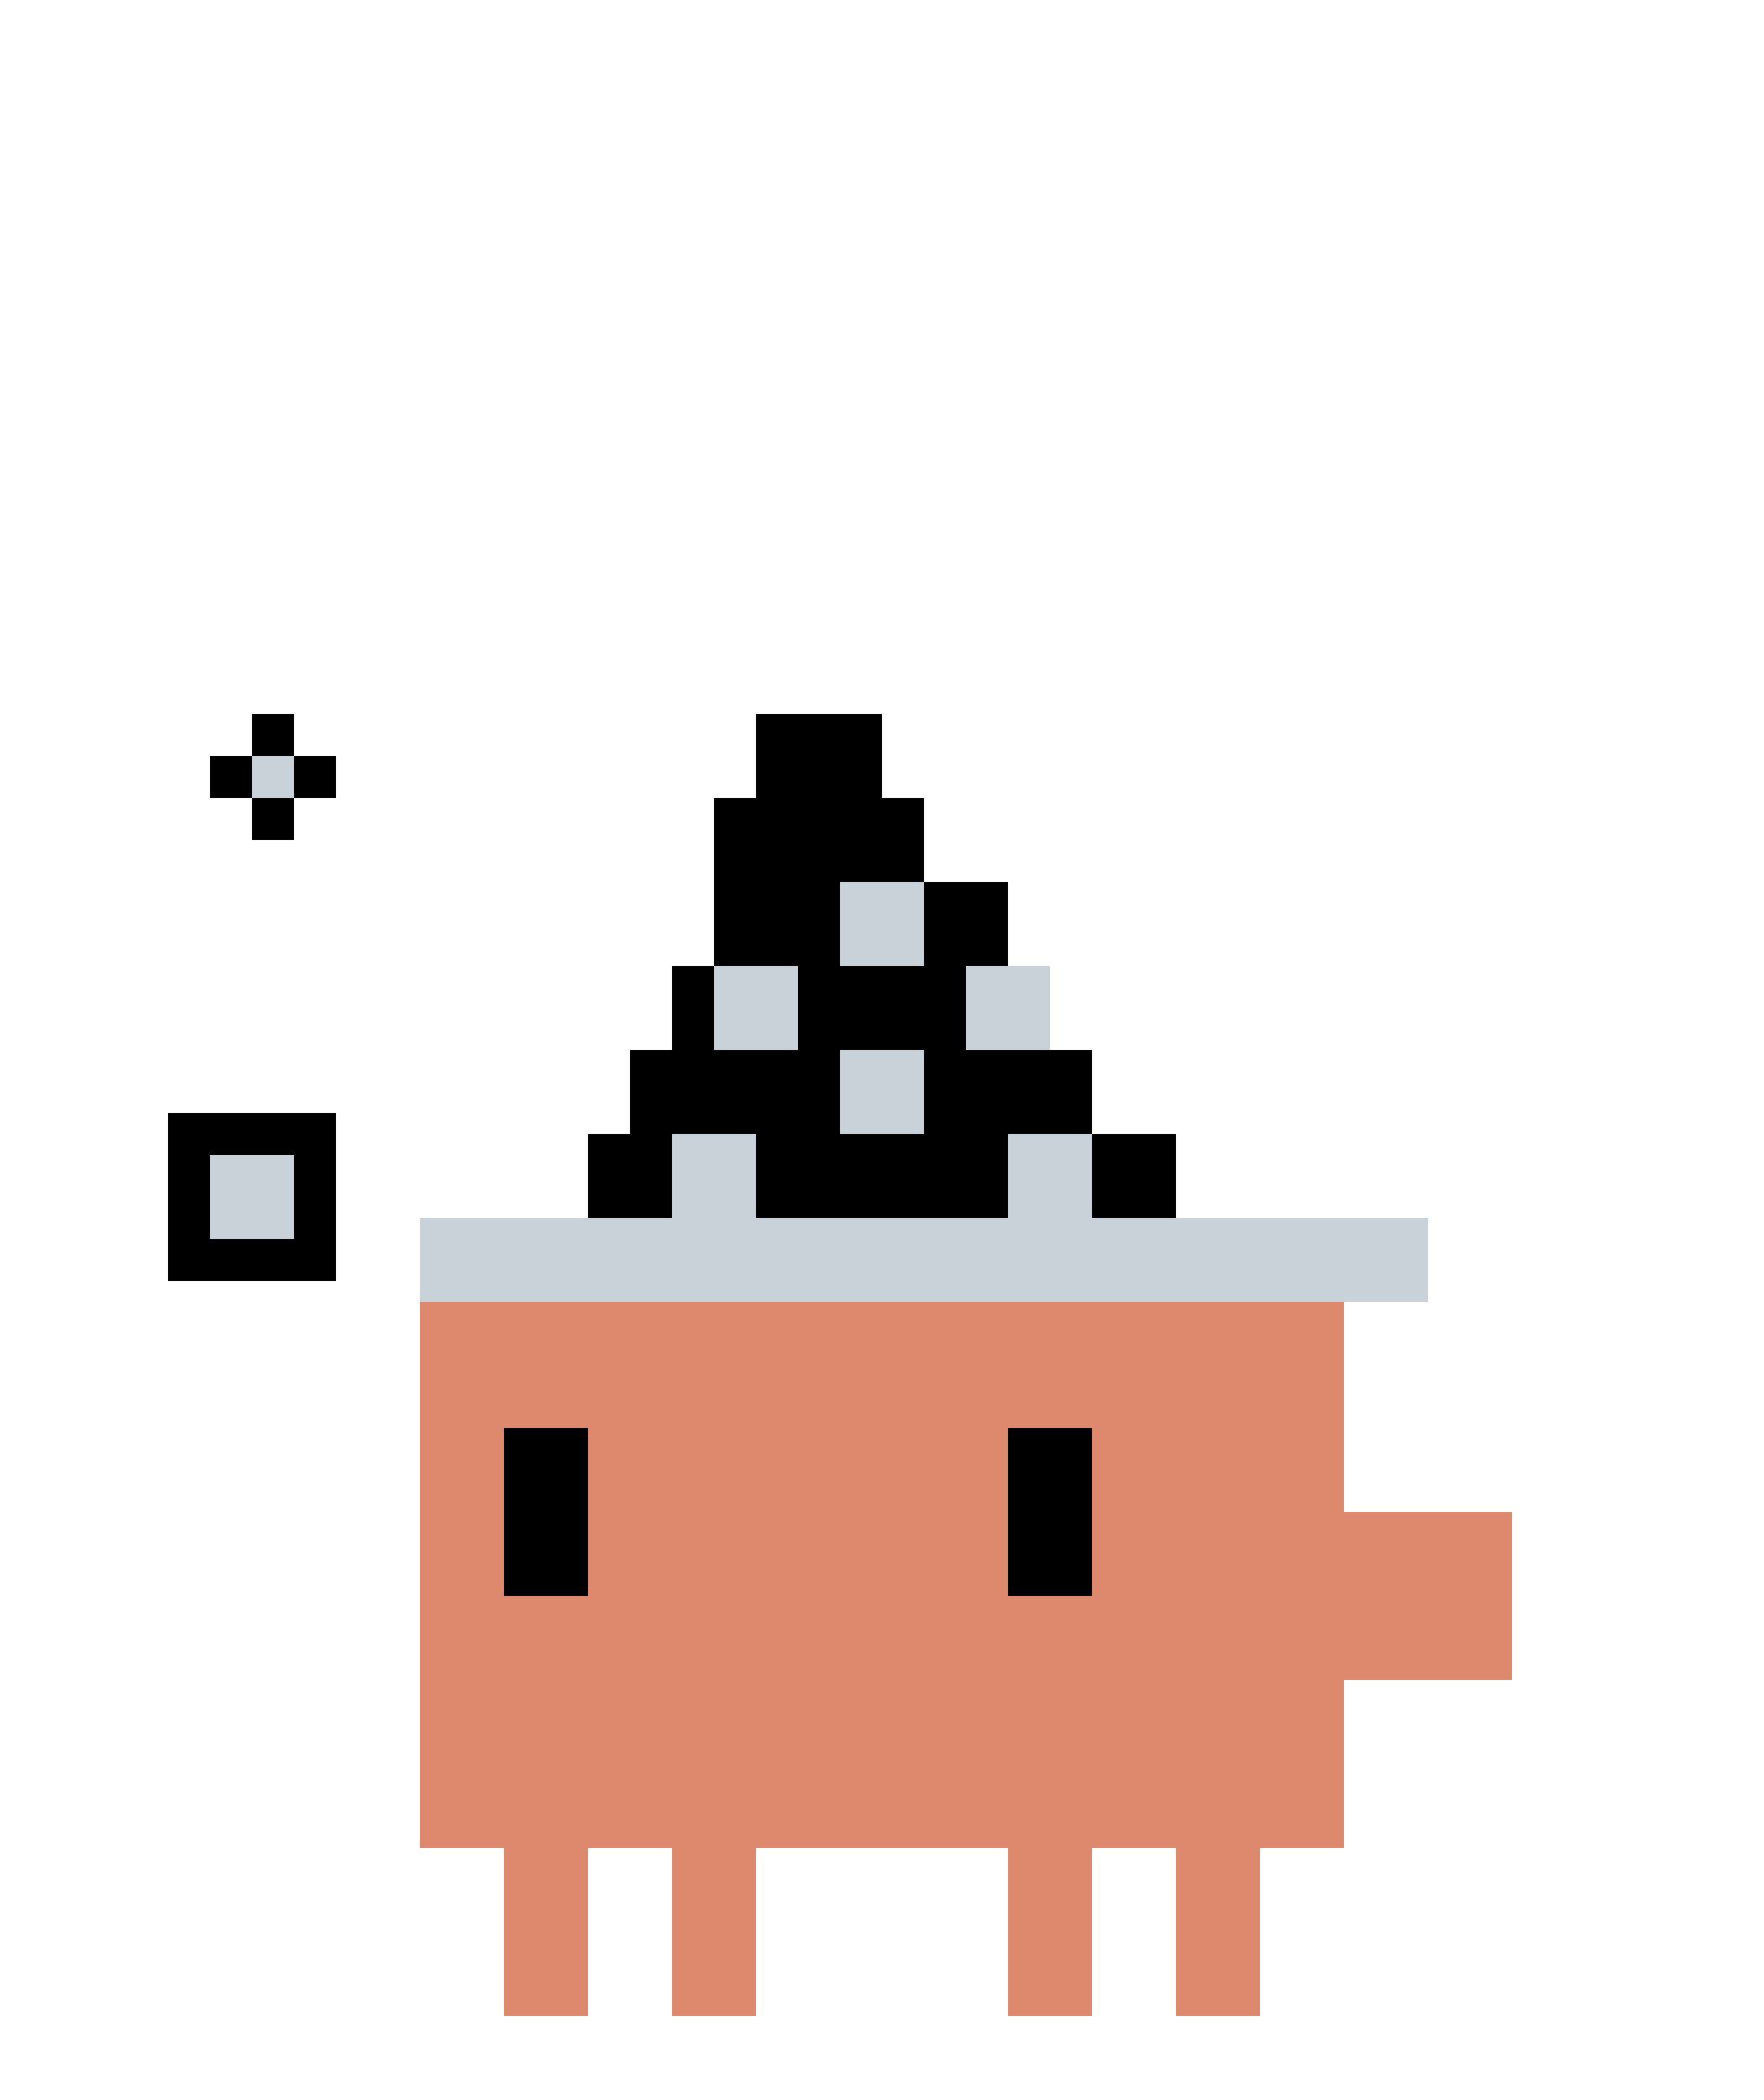
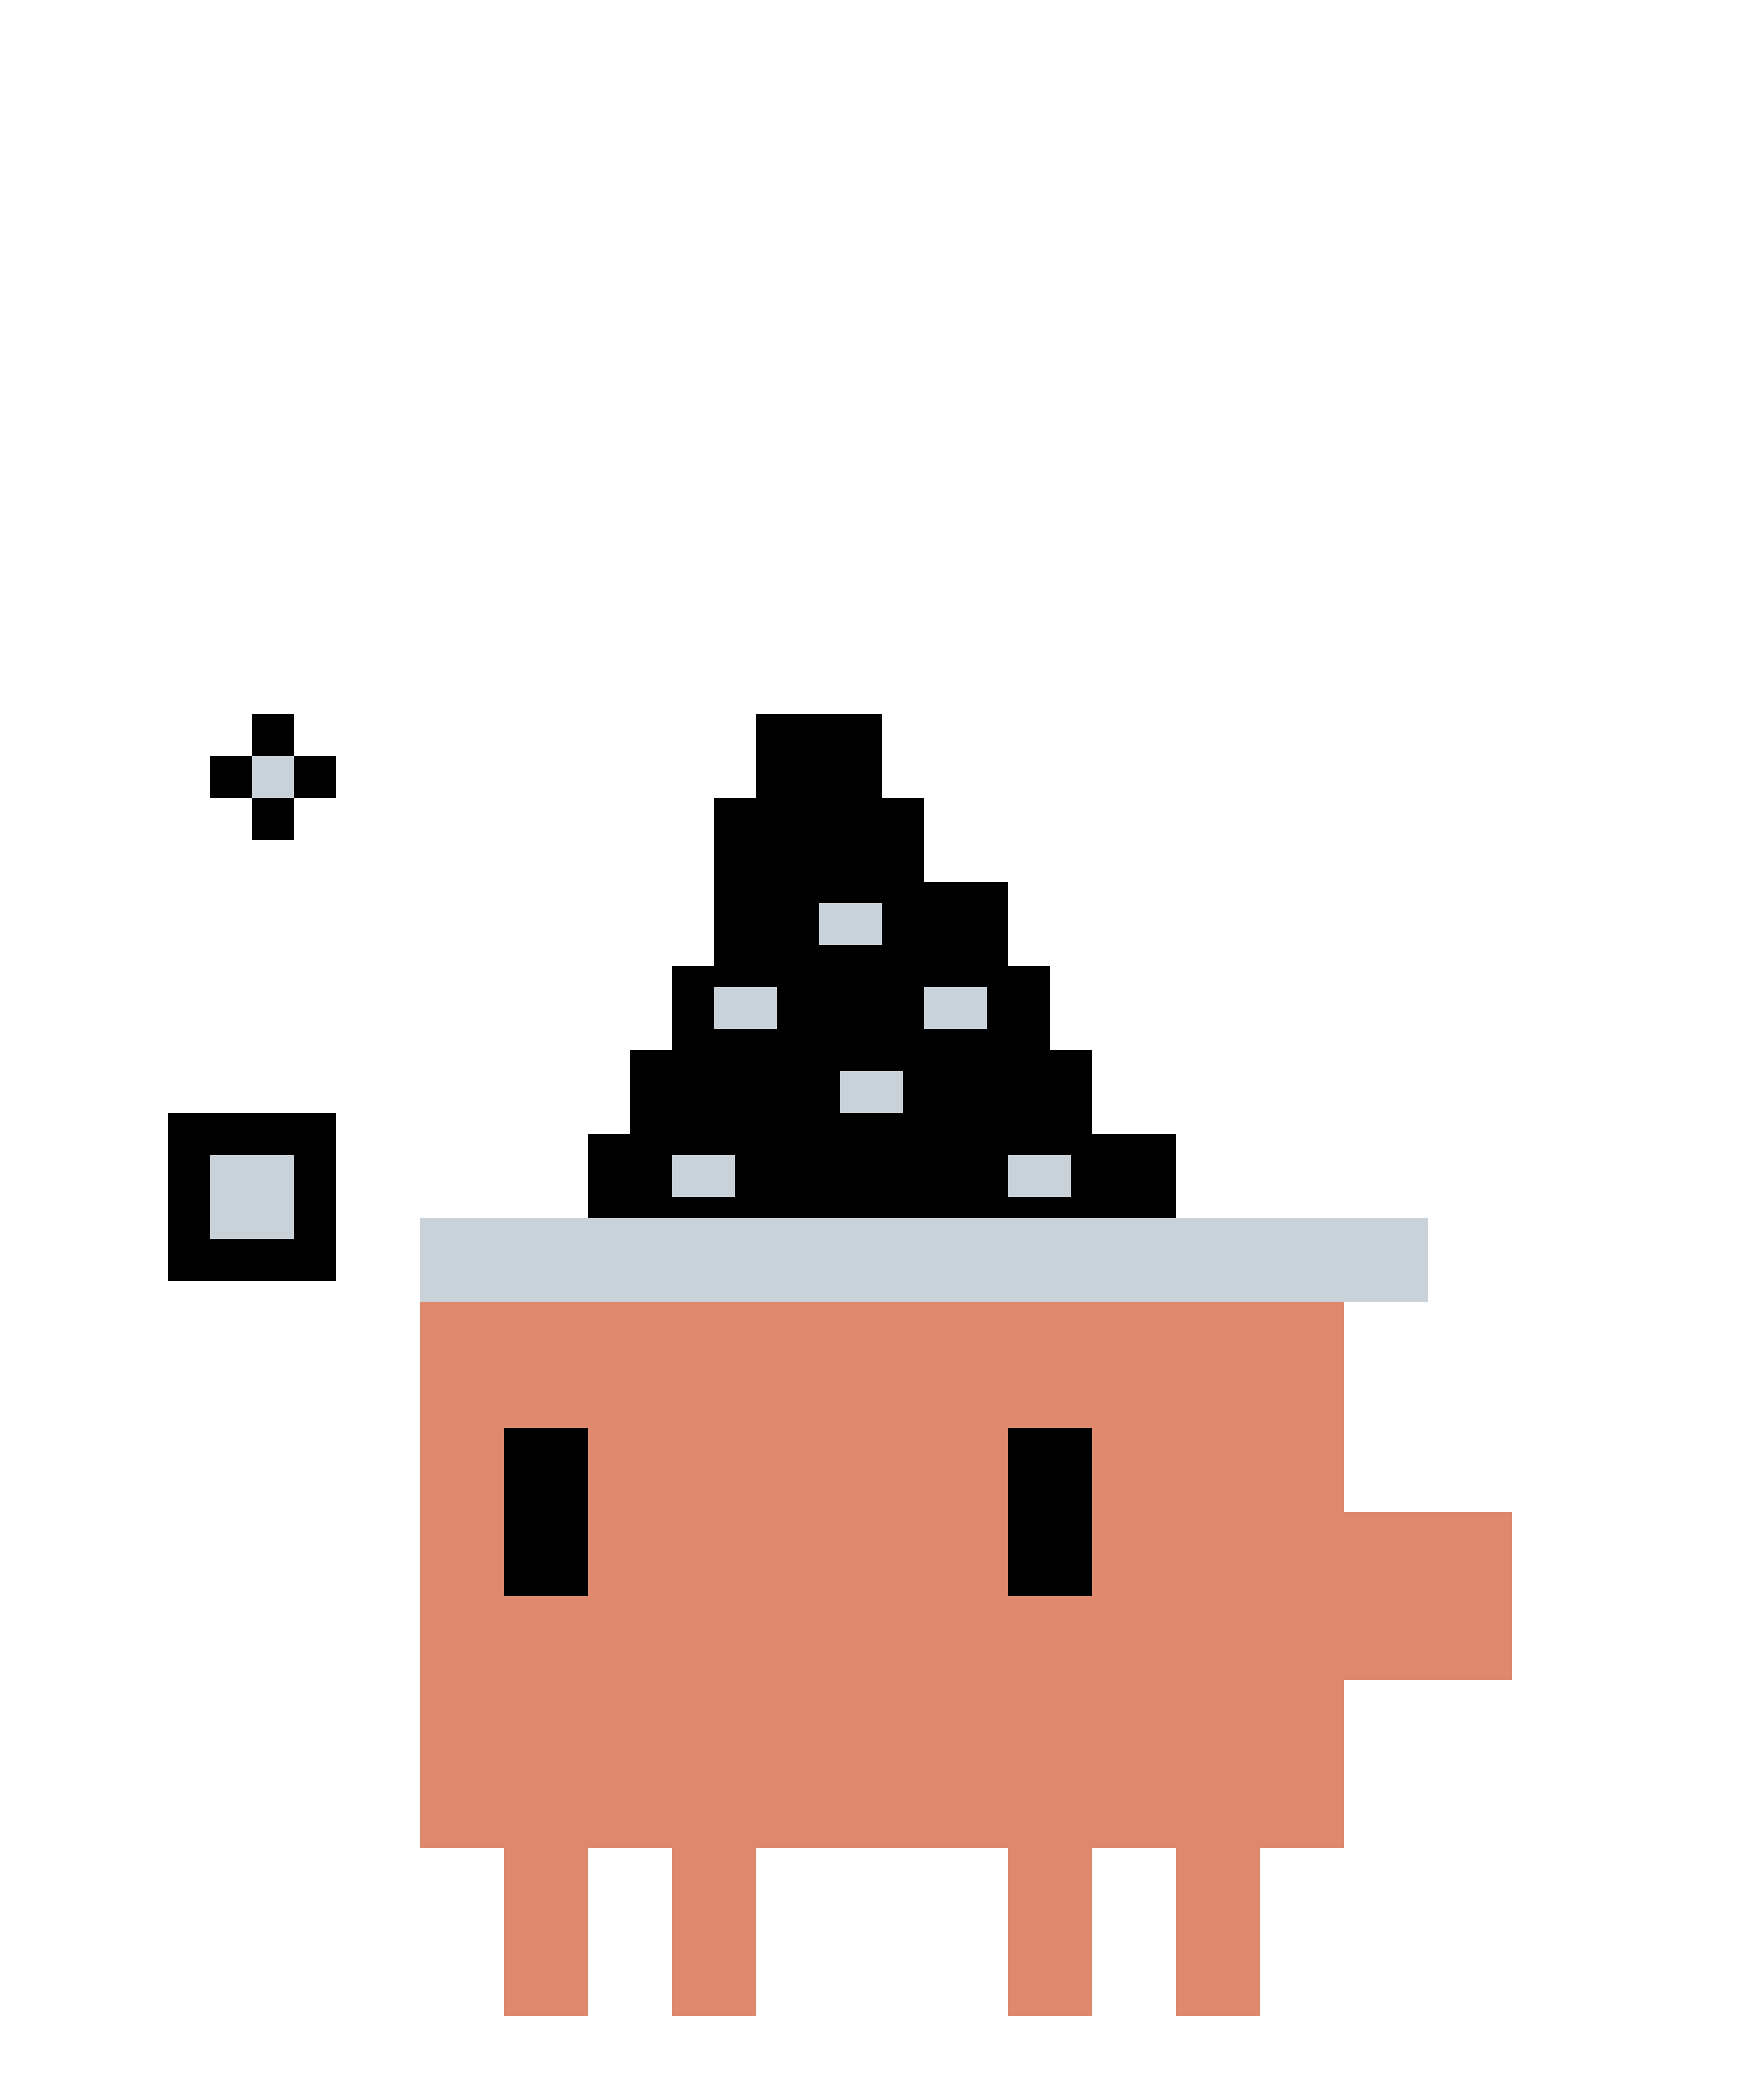
<svg xmlns="http://www.w3.org/2000/svg" viewBox="-3 -9 21 25" width="168" height="200" data-loop-seconds="12">
  <defs>
    <style>
      /* One frame of the twelve second loop is 1.042%. */

      /* `idle`'s breath, about the hips. The legs are a sibling of this group
         so they stay planted — inside it the whole sprite bobs and the feet
         sink into their own contact shadow. 2s alternating is six iterations
         of a twelve second loop, which is even — an odd count would end the
         loop at the far end of the cycle and seam at the wrap. Measured, frame
         95 to frame 0 changes 203 pixels against a mean neighbour delta of
         326, so the wrap is the smallest transition in the loop. */
      #breathe {
        transform-origin: 7.5px 13px;
        animation: breathe 2s infinite alternate ease-in-out;
      }

      @keyframes breathe {
        from { transform: scale(1, 1) translate(0, 0); }
        to   { transform: scale(1.02, 0.98) translate(0, 0.5px); }
      }

      /* The summoning arm. Rotation clears the silhouette, axial scale makes
         it long enough to be an arm — the pair `gym` established. Static pose:
         this raise is the screen, and `frameAt` is wall-clock modulo, so a
         raise at the top of the loop would be a pump at loop frequency
         forever. */
      #left-arm-joint {
        transform-origin: 2px 10px;
        transform: rotate(65deg) scaleX(2.4);
      }

      /* One art pixel left, toward the arriving motes — as a transform on the
         base id, so the rects keep `base.svg`'s coordinates. `dizzy` moves its
         eyes without moving its rects either, though by wrapping them in a
         new group rather than transforming a base id. A whole unit is 8 device
         pixels, so this cannot land off the grid. */
      #eyes-color-group {
        transform: translateX(-1px);
      }

      /* Squashed about the eye line, never hidden — §Closing an eye. Linear,
         because a lid that accelerates reads as a wince. The four percentages
         are frames 76 to 79 of 96. */
      #eyes-blink {
        transform-origin: 7.5px 9px;
        animation: blink 12s infinite linear;
      }

      @keyframes blink {
        0%, 79.167%          { transform: scaleY(1); }
        80.208%              { transform: scaleY(0.1); }
        81.25%              { transform: scaleY(0.1); }
        82.292%, 100%        { transform: scaleY(1); }
      }

      /* The hat and the orb ride the breath, but in whole device pixels.

         The values are the per-frame rounding of `#breathe`'s own ease-in-out
         curve: the head's top travels 6.00 to 6.63 units, which is 5.04 device
         pixels, so this is that motion sampled at 8fps and snapped to the grid
         — which is what a moving sprite *should* rasterise to. Every
         percentage is a multiple of 100/32, so each lands on a whole frame,
         and 4s tiles the 12s loop exactly three times. `steps(1)` holds each
         value rather than sliding between them. */
      #fx-bob {
        animation: bob 4s infinite steps(1);
      }

      @keyframes bob {
        0%  { transform: translate(0, 0px); }
        12.5% { transform: translate(0, 0.125px); }
        21.875% { transform: translate(0, 0.25px); }
        25% { transform: translate(0, 0.375px); }
        31.25% { transform: translate(0, 0.5px); }
        40.625% { transform: translate(0, 0.625px); }
        62.5% { transform: translate(0, 0.5px); }
        71.875% { transform: translate(0, 0.375px); }
        78.125% { transform: translate(0, 0.25px); }
        81.25% { transform: translate(0, 0.125px); }
        90.625% { transform: translate(0, 0px); }
      }

      /* Three motes, each on its own path, phased by inline delays. `steps(1)`
         so every rendered position is a whole device pixel — §Render scale —
         and so opacity is only ever 0 or 1. A fractional opacity would blend
         the pale core toward peach exactly as a scaled edge does.

         Three paths, not one: three things a third of a cycle apart on a
         single straight line are evenly spaced collinear dots, which rendered
         as a bead chain. These fan in from the left, from above and from the
         right, converging as they fall — the horizontal spread closes from
         5.0 units to 2.0. (5.375 is the spread at the 0% keyframe, where all
         three are `opacity: 0`; 5.0 is the widest anything on screen shows.)

         -1s and -2s are 8 and 16 frames, which is a third of the track each.
         Four positions apart is what that authors; what renders drifts by one
         either way, because the dwell is 2/3/1 rather than uniform — see the
         note above. The useful consequence is the one thing a uniform dwell
         would not give: the three never step on the same frame. */
      #fx-mote-a { animation: arrive-a 3s infinite steps(1); }
      #fx-mote-b { animation: arrive-b 3s -1s infinite steps(1); }
      #fx-mote-c { animation: arrive-c 3s -2s infinite steps(1); }

      @keyframes arrive-a {
        0%  { transform: translate(-2.375px, -2.5px); opacity: 0; }
        8.333%  { transform: translate(-2.25px, -2px); opacity: 1; }
        16.667%  { transform: translate(-2.125px, -1.625px); opacity: 1; }
        25%  { transform: translate(-2.125px, -1.125px); opacity: 1; }
        33.333%  { transform: translate(-2px, -0.625px); opacity: 1; }
        41.667%  { transform: translate(-1.875px, -0.25px); opacity: 1; }
        50%  { transform: translate(-1.75px, 0.25px); opacity: 1; }
        58.333%  { transform: translate(-1.625px, 0.625px); opacity: 1; }
        66.667%  { transform: translate(-1.5px, 1.125px); opacity: 1; }
        75%  { transform: translate(-1.5px, 1.625px); opacity: 1; }
        83.333%  { transform: translate(-1.375px, 2px); opacity: 1; }
        91.667%  { transform: translate(-1.25px, 2.5px); opacity: 1; }
      }

      @keyframes arrive-b {
        0%  { transform: translate(0.75px, -2.75px); opacity: 0; }
        8.333%  { transform: translate(0.625px, -2.25px); opacity: 1; }
        16.667%  { transform: translate(0.625px, -1.875px); opacity: 1; }
        25%  { transform: translate(0.5px, -1.375px); opacity: 1; }
        33.333%  { transform: translate(0.375px, -0.875px); opacity: 1; }
        41.667%  { transform: translate(0.25px, -0.5px); opacity: 1; }
        50%  { transform: translate(0.25px, 0px); opacity: 1; }
        58.333%  { transform: translate(0.125px, 0.375px); opacity: 1; }
        66.667%  { transform: translate(0px, 0.875px); opacity: 1; }
        75%  { transform: translate(-0.125px, 1.375px); opacity: 1; }
        83.333%  { transform: translate(-0.125px, 1.75px); opacity: 1; }
        91.667%  { transform: translate(-0.25px, 2.25px); opacity: 1; }
      }

      @keyframes arrive-c {
        0%  { transform: translate(3px, -2.25px); opacity: 0; }
        8.333%  { transform: translate(2.75px, -1.875px); opacity: 1; }
        16.667%  { transform: translate(2.625px, -1.375px); opacity: 1; }
        25%  { transform: translate(2.375px, -1px); opacity: 1; }
        33.333%  { transform: translate(2.125px, -0.5px); opacity: 1; }
        41.667%  { transform: translate(2px, -0.125px); opacity: 1; }
        50%  { transform: translate(1.75px, 0.375px); opacity: 1; }
        58.333%  { transform: translate(1.625px, 0.75px); opacity: 1; }
        66.667%  { transform: translate(1.375px, 1.25px); opacity: 1; }
        75%  { transform: translate(1.125px, 1.625px); opacity: 1; }
        83.333%  { transform: translate(1px, 2.125px); opacity: 1; }
        91.667%  { transform: translate(0.75px, 2.5px); opacity: 1; }
      }
    </style>
  </defs>
  <g id="master-group">
    <g id="legs-group" fill="#DE886D">
      <rect id="outer-left-leg" x="3" y="13" width="1" height="2" />
      <rect id="inner-left-leg" x="5" y="13" width="1" height="2" />
      <rect id="inner-right-leg" x="9" y="13" width="1" height="2" />
      <rect id="outer-right-leg" x="11" y="13" width="1" height="2" />
    </g>
    <g id="breathe">
      <g id="body-color-group" fill="#DE886D">
        <rect id="torso" x="2" y="6" width="11" height="7" />
        <g id="left-arm-joint">
          <rect id="left-arm" x="0" y="9" width="2" height="2" />
        </g>
        <rect id="right-arm" x="13" y="9" width="2" height="2" />
      </g>
      <g id="eyes-blink">
        <g id="eyes-color-group" fill="#000000">
          <rect id="left-eye" x="4" y="8" width="1" height="2" />
          <rect id="right-eye" x="10" y="8" width="1" height="2" />
        </g>
      </g>
    </g>
    <g id="fx-bob">
      <g id="fx-hat">
        <g id="fx-hat-cone" fill="#000000">
          <rect id="fx-hat-r0" x="4" y="4.5" width="7" height="1" />
          <rect id="fx-hat-r1" x="4.5" y="3.5" width="5.5" height="1" />
          <rect id="fx-hat-r2" x="5" y="2.5" width="4.5" height="1" />
          <rect id="fx-hat-r3" x="5.5" y="1.5" width="3.5" height="1" />
          <rect id="fx-hat-r4" x="5.5" y="0.5" width="2.5" height="1" />
          <rect id="fx-hat-r5" x="6" y="-0.5" width="1.5" height="1" />
        </g>
        <g id="fx-hat-specks" fill="#C9D1D9">
-           <rect x="5" y="4.5" width="1" height="1" />
-           <rect x="9" y="4.5" width="1" height="1" />
-           <rect x="7" y="3.5" width="1" height="1" />
-           <rect x="5.5" y="2.5" width="1" height="1" />
-           <rect x="8.5" y="2.5" width="1" height="1" />
-           <rect x="7" y="1.5" width="1" height="1" />
+           <rect x="5" y="4.75" width="0.75" height="0.5" />
+           <rect x="9" y="4.75" width="0.75" height="0.5" />
+           <rect x="7" y="3.75" width="0.75" height="0.5" />
+           <rect x="5.5" y="2.75" width="0.75" height="0.5" />
+           <rect x="8" y="2.75" width="0.75" height="0.5" />
+           <rect x="6.75" y="1.75" width="0.75" height="0.5" />
        </g>
        <rect id="fx-hat-brim" x="2" y="5.5" width="12" height="1" fill="#C9D1D9" />
      </g>
      <g id="fx-orb">
        <g id="fx-orb-ring" fill="#000000">
          <rect x="-1" y="4.25" width="2" height="0.5" />
          <rect x="-1" y="5.75" width="2" height="0.5" />
          <rect x="-1" y="4.75" width="0.5" height="1" />
          <rect x="0.5" y="4.75" width="0.5" height="1" />
        </g>
        <rect id="fx-orb-core" x="-0.5" y="4.75" width="1" height="1" fill="#C9D1D9" />
      </g>
    </g>
    <g id="fx-mote-a">
      <rect x="0" y="-0.5" width="0.5" height="0.5" fill="#000000" />
      <rect x="-0.5" y="0" width="0.5" height="0.5" fill="#000000" />
      <rect x="0.5" y="0" width="0.5" height="0.5" fill="#000000" />
      <rect x="0" y="0.5" width="0.5" height="0.5" fill="#000000" />
      <rect x="0" y="0" width="0.5" height="0.5" fill="#C9D1D9" />
    </g>
    <g id="fx-mote-b">
      <rect x="0" y="-0.5" width="0.5" height="0.5" fill="#000000" />
      <rect x="-0.5" y="0" width="0.5" height="0.5" fill="#000000" />
      <rect x="0.5" y="0" width="0.5" height="0.5" fill="#000000" />
      <rect x="0" y="0.5" width="0.5" height="0.5" fill="#000000" />
      <rect x="0" y="0" width="0.5" height="0.5" fill="#C9D1D9" />
    </g>
    <g id="fx-mote-c">
      <rect x="0" y="-0.5" width="0.5" height="0.5" fill="#000000" />
      <rect x="-0.5" y="0" width="0.5" height="0.5" fill="#000000" />
      <rect x="0.5" y="0" width="0.5" height="0.5" fill="#000000" />
      <rect x="0" y="0.5" width="0.5" height="0.5" fill="#000000" />
      <rect x="0" y="0" width="0.5" height="0.5" fill="#C9D1D9" />
    </g>
  </g>
</svg>
